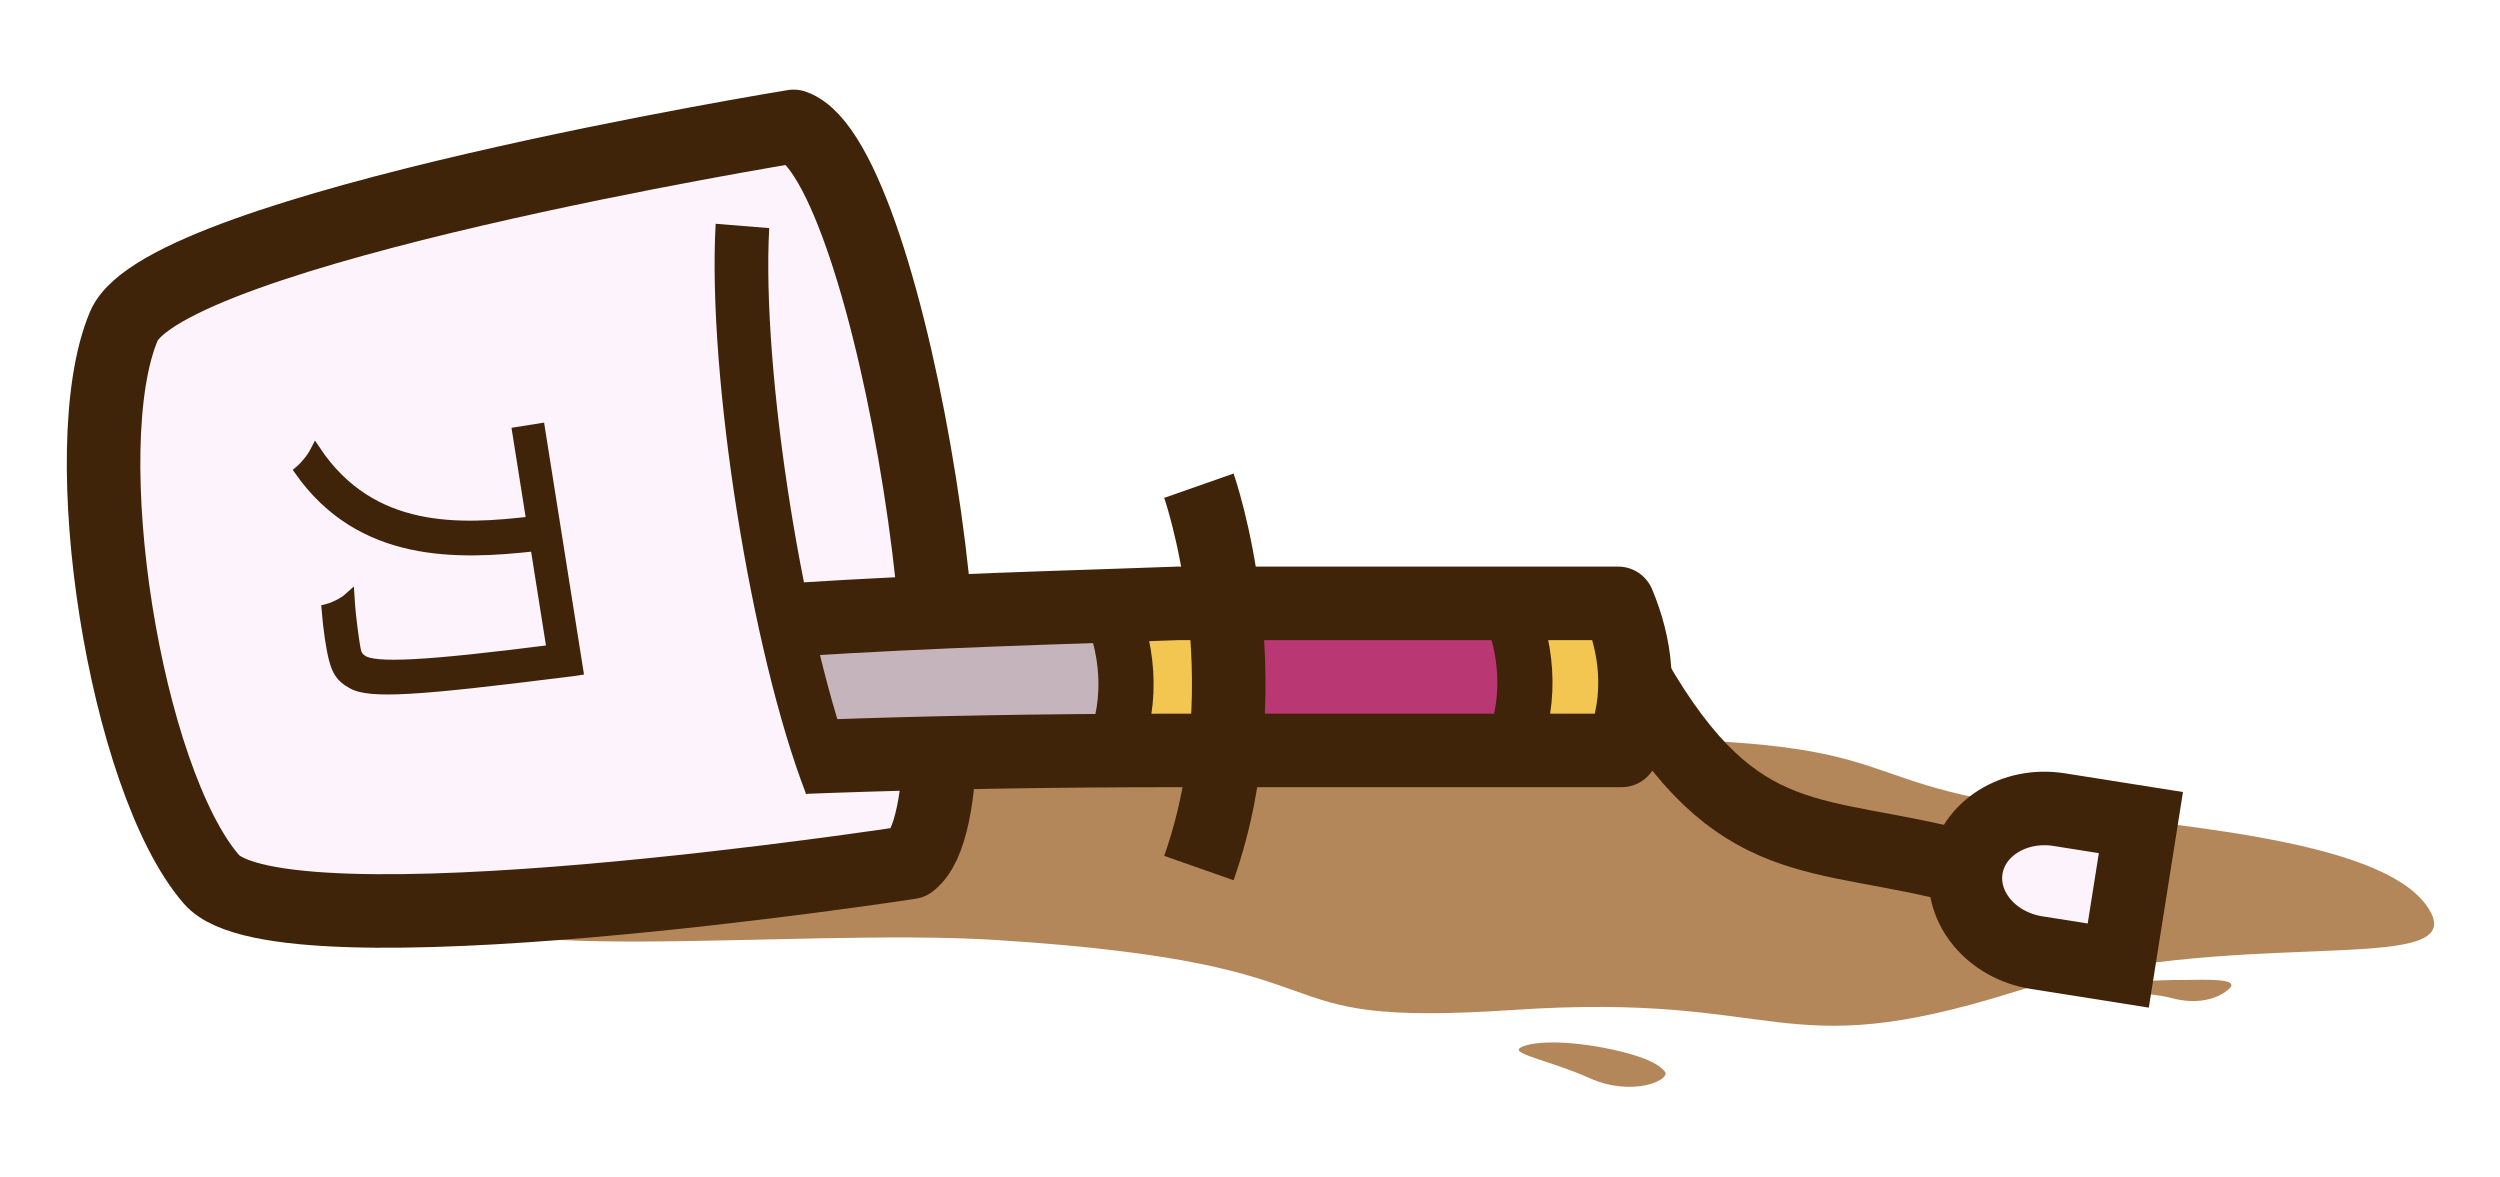
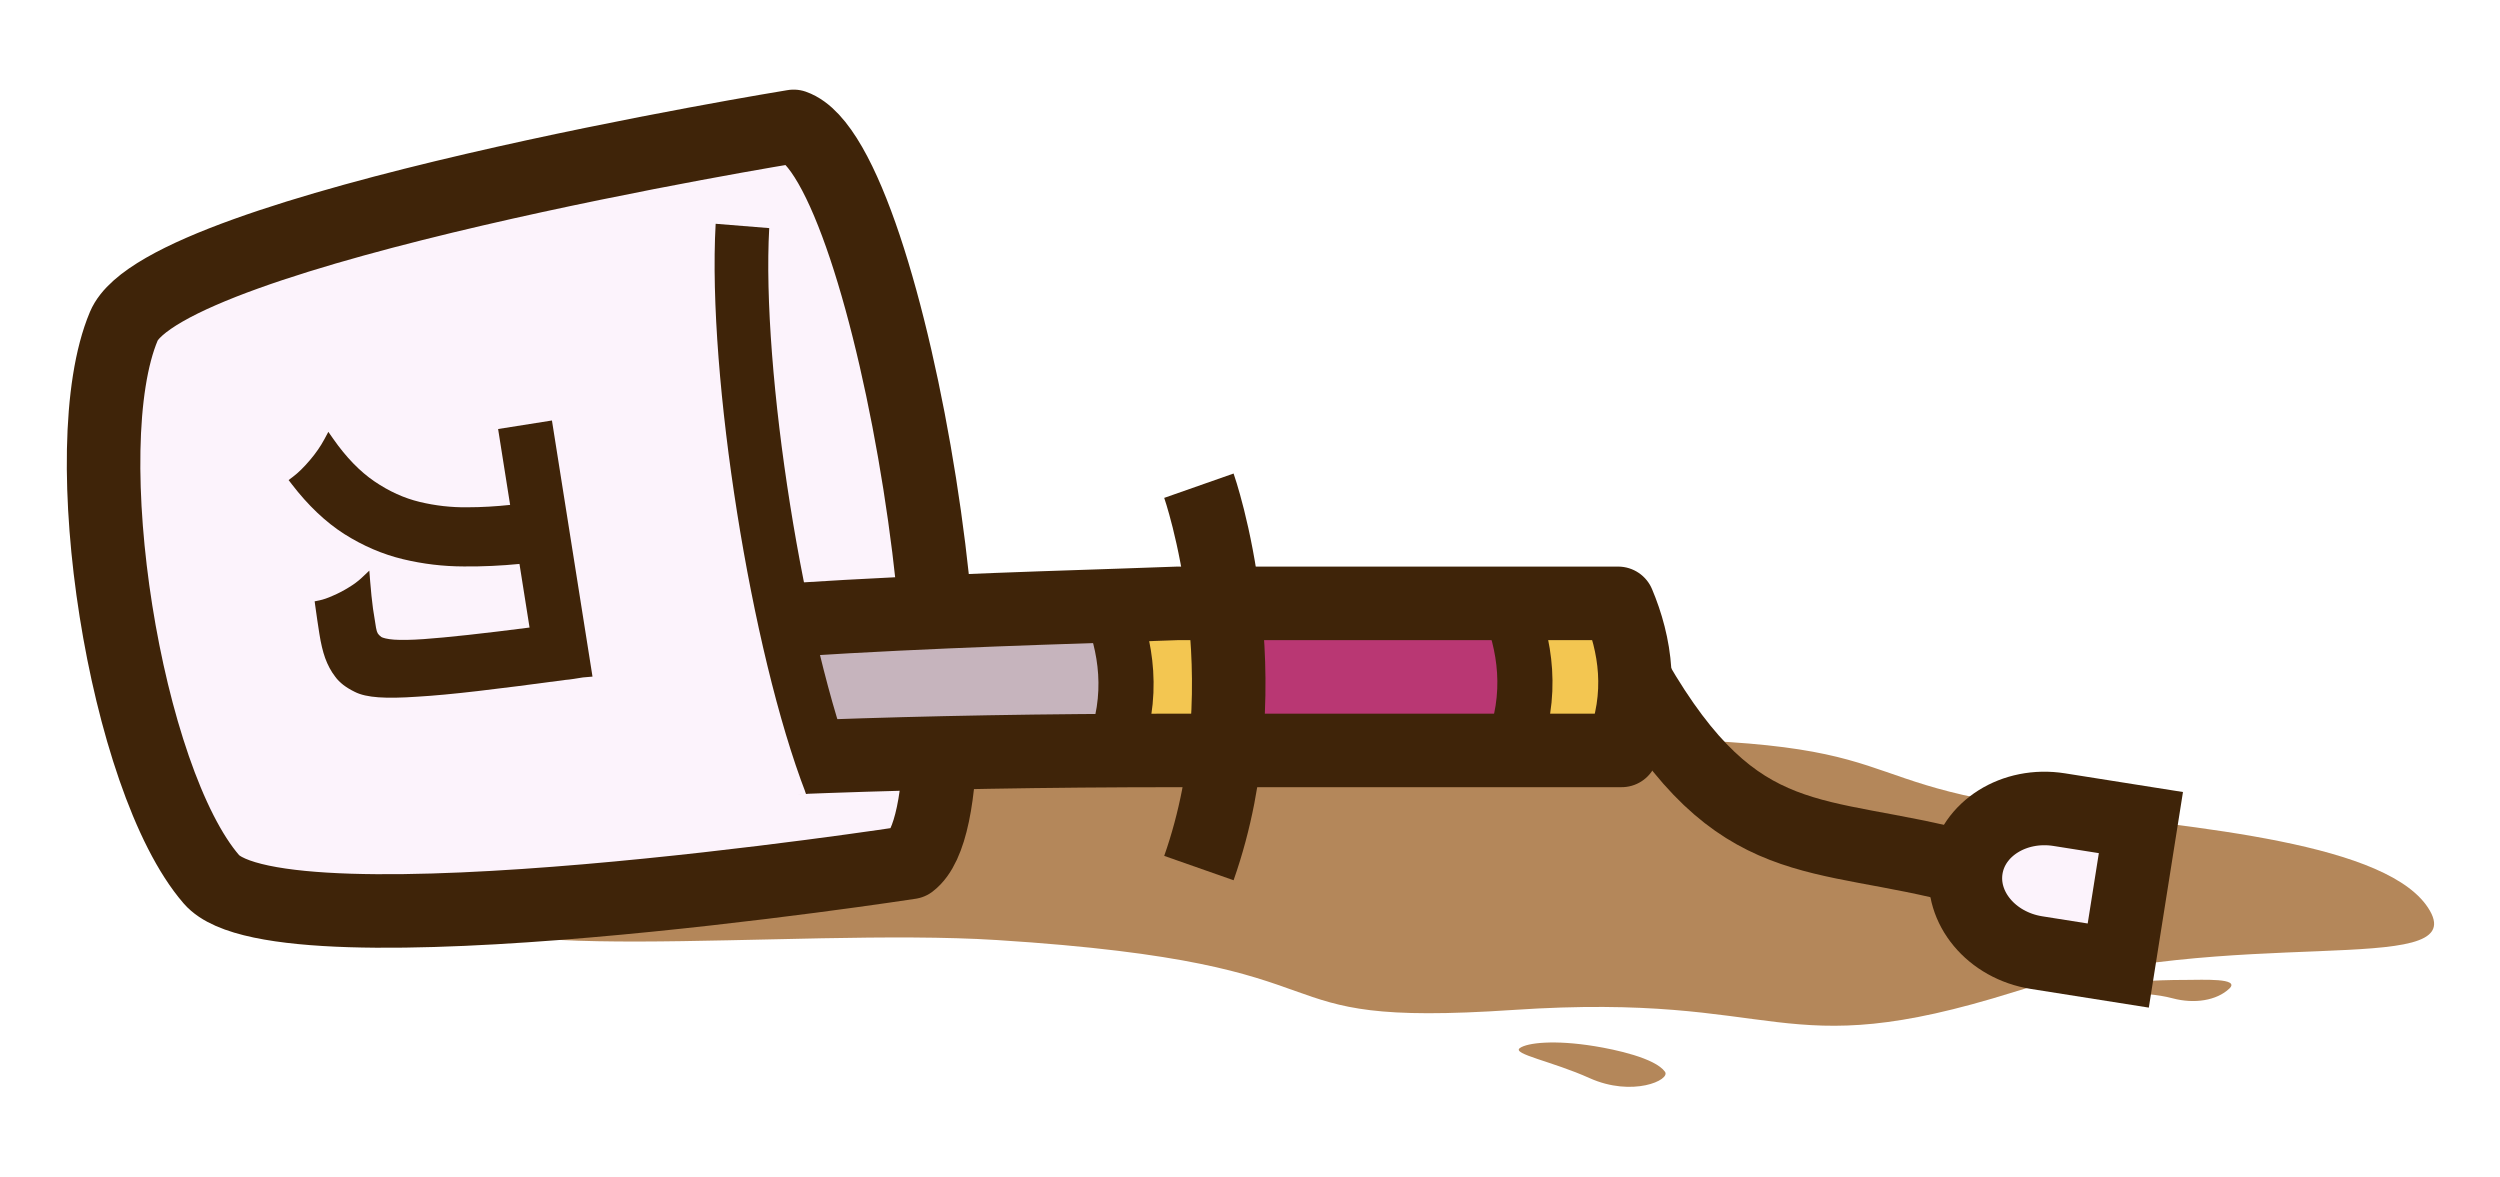
<svg xmlns="http://www.w3.org/2000/svg" width="1088" height="512" viewBox="0 0 1088 512" version="1.1" id="svg1" xml:space="preserve">
  <defs id="defs1" />
  <path id="path1" style="display:inline;fill:#b4875a;fill-opacity:1;stroke-width:2.5;stroke-linecap:round" d="m 643.084,322.114 c -166.689,4.181 -131.843,24.447 -258.801,6.378 -50.458,-7.181 -175.417,31.106 -186.731,62.225 -11.599,31.905 147.154,12.75 236.228,18.385 166.397,10.526 105.087,38.468 224.86,30.419 118.675,-7.975 114.23,24.653 217.789,-7.792 94.764,-29.689 197.914,-5.879 181.074,-35.355 -16.971,-29.705 -102.196,-36.298 -164.104,-43.841 -105.434,-12.846 -49.054,-35.468 -250.316,-30.419 z" />
  <path id="path2" style="fill:#b4875a;fill-opacity:1;stroke-width:2.5;stroke-linecap:round" d="m 693.984,455.299 c -17.443,-2.842 -29.286,-1.524 -32.557,0.83 -3.586,2.581 14.184,5.782 30.297,13.042 18.689,8.42 35.451,0.836 32.87,-2.75 -4.309,-5.986 -21.716,-9.674 -30.61,-11.123 z" />
  <path id="path2-8" style="fill:#b4875a;fill-opacity:1;stroke-width:2.5;stroke-linecap:round" d="m 951.348,426.459 c -14.125,0 -30.016,0.834 -32.294,3.775 -2.497,3.225 12.622,0.552 26.576,4.257 9.325,2.476 19.073,0.968 24.576,-4.257 4.937,-4.687 -11.657,-3.775 -18.859,-3.775 z" />
  <g id="layer2" style="display:inline">
    <g id="g14" style="display:inline" transform="translate(-182.6467,-65.24143)">
      <path id="path15" style="display:inline;fill:#fcf3fc;fill-opacity:1;stroke:#3f2409;stroke-width:32;stroke-linecap:round;stroke-linejoin:round;stroke-dasharray:none;stroke-opacity:1;paint-order:normal" d="m 528.047,120.243 c 0,0 -273.621,44.523 -291.519,86.966 -22.337,52.969 0.513,197.242 38.126,240.718 30.138,34.835 304.125,-7.374 304.125,-7.374 35.865,-27.28 -7.947,-305.362 -50.732,-320.31 z" />
      <g id="g8" style="display:inline" transform="rotate(99,574.1358,437.7525)">
        <path style="display:inline;fill:none;stroke:#3f2409;stroke-width:32;stroke-linecap:round;stroke-linejoin:round;paint-order:stroke fill markers" d="M 448.107,133.666 C 517.837,77.2 499.718,45.605 506.778,-21.558" id="path10" />
        <path style="display:inline;fill:#c6b4bd;fill-opacity:1;stroke-width:18;stroke-linecap:square;paint-order:normal" d="m 451.71,363.262 63.214,-10.012 64.468,306.456 -71.678,-84.341 z" id="path9" />
        <rect style="display:inline;fill:#f3c651;fill-opacity:1;stroke-width:18;stroke-linecap:square;paint-order:normal" id="rect1" width="215.735" height="64.002" x="207.944" y="-452.658" transform="rotate(81)" />
        <rect style="display:inline;fill:#b93773;fill-opacity:1;stroke-width:18;stroke-linecap:square;paint-order:normal" id="rect2" width="125.192" height="64.002" x="255.852" y="-452.658" transform="rotate(81)" />
        <path id="path19-1-7" style="display:inline;fill:none;fill-opacity:1;stroke:#3f2409;stroke-width:32;stroke-linecap:butt;stroke-linejoin:round;stroke-dasharray:none;stroke-opacity:1;paint-order:stroke fill markers" d="m 446.608,335.307 c 10.291,51.33 42.518,232.455 67.364,279.565 31.223,38.557 65.421,44.834 65.421,44.834 0,0 -32.473,-100.187 -69.661,-334.98 L 479.615,134.573 c -25.363,-5.914 -46.892,1.516 -62.978,11.505 z" />
        <path style="display:inline;fill:none;fill-opacity:1;stroke:#3f2409;stroke-width:32;stroke-linecap:butt;stroke-linejoin:round;stroke-dasharray:none;stroke-opacity:1;paint-order:stroke fill markers" d="M 558.964,308.259 C 472.215,292.42 394.607,334.291 394.607,334.291" id="path4" />
        <path id="path8" style="display:inline;fill:none;fill-opacity:1;stroke:#3f2409;stroke-width:24;stroke-linecap:butt;stroke-linejoin:round;stroke-dasharray:none;stroke-opacity:1;paint-order:stroke fill markers" d="m 487.109,181.891 c -25.363,-5.914 -46.892,1.516 -62.978,11.506" />
        <path id="path8-8" style="display:inline;fill:none;fill-opacity:1;stroke:#3f2409;stroke-width:24;stroke-linecap:butt;stroke-linejoin:round;stroke-dasharray:none;stroke-opacity:1;paint-order:stroke fill markers" d="m 514.924,353.251 c -25.363,-5.914 -46.892,1.516 -62.978,11.506" />
        <path id="rect14" style="display:inline;fill:#fcf3fc;fill-opacity:1;stroke:#3f2409;stroke-width:32;stroke-linecap:round;stroke-linejoin:miter;stroke-dasharray:none;stroke-opacity:1;paint-order:normal" d="m 506.778,-21.558 c 17.397,-10e-6 31.5,-16.118 31.5,-36 l 2e-5,-36 -63,1e-5 -1e-5,36 c 1e-5,19.882 14.103,36 31.5,36 z" />
      </g>
      <g id="g3" style="display:inline;stroke-width:1.047" transform="matrix(0.1537335,0.9706354,-0.9164813,0.1451564,663.4698,8.250499)">
        <path id="path6" style="display:inline;opacity:1;fill:#fcf3fc;fill-opacity:1;stroke:none;stroke-width:32.545;stroke-linecap:butt;stroke-dasharray:none;stroke-opacity:1;paint-order:stroke fill markers" d="M 128.197,205.172 131,381.838 257.377,468.003 380.57,401.918 383.799,205.123 257.377,203.293 Z" transform="matrix(1,0,0,1.060182,0,-11.20988)" />
        <path id="path15-1-7" style="display:inline;fill:none;fill-opacity:1;stroke:#3f2409;stroke-width:25.133;stroke-linecap:butt;stroke-linejoin:round;stroke-dasharray:none;stroke-opacity:1;paint-order:stroke markers fill" d="m 131,194.06 c 63.932,14.63 186.078,14.562 250,-0.053" />
      </g>
-       <text xml:space="preserve" style="font-style:normal;font-variant:normal;font-weight:normal;font-stretch:normal;font-size:129.788px;font-family:'Mochiy Pop One';-inkscape-font-specification:'Mochiy Pop One, Normal';font-variant-ligatures:normal;font-variant-caps:normal;font-variant-numeric:normal;font-variant-east-asian:normal;text-align:start;writing-mode:lr-tb;direction:ltr;text-anchor:start;display:inline;fill:#3f2409;fill-opacity:1;stroke:#3f2409;stroke-width:4.5;stroke-linecap:round;stroke-linejoin:miter;stroke-dasharray:none;stroke-opacity:1;paint-order:normal" x="302.965" y="-277.728" id="text4" transform="matrix(0.1563538,0.987179,-0.988198,0.1565152,0,0)">
-         <tspan id="tspan4" x="302.965" y="-277.728" style="stroke-width:4.5">刀</tspan>
-       </text>
+       <path id="path11" style="-inkscape-font-specification:'Mochiy Pop One, Normal';fill:#3f2409;stroke-linecap:round" d="m 422.852,248.236 -23.43,3.711 5.23,33.027 c -6.126,0.654 -12.325,1.037 -18.629,1.037 h -0.014 l -0.014,0.002 c -6.988,0.083 -13.892,-0.698 -20.73,-2.346 -6.733,-1.622 -13.276,-4.583 -19.658,-8.922 -6.301,-4.283 -12.302,-10.449 -17.963,-18.555 l -2.102,-3.006 -1.732,3.232 c -1.606,2.998 -3.686,6.016 -6.256,9.047 l -0.002,0.002 h -0.002 c -2.651,3.14 -5.162,5.584 -7.488,7.334 l -1.816,1.365 1.383,1.801 c 7.083,9.221 14.694,16.467 22.855,21.688 l 0.008,0.004 0.006,0.002 c 8.176,5.159 16.685,8.815 25.502,10.934 8.734,2.099 17.577,3.153 26.52,3.166 8.211,0.077 16.268,-0.321 24.203,-1.092 l 4.385,27.68 c -20.162,2.592 -35.767,4.311 -46.16,5.041 -5.355,0.372 -9.635,0.441 -12.768,0.23 -3.116,-0.209 -5.105,-0.842 -5.572,-1.158 -0.79,-0.578 -1.295,-1.129 -1.57,-1.59 -0.265,-0.445 -0.563,-1.27 -0.75,-2.451 l -1.311,-8.275 c -0.476,-3.552 -0.889,-7.518 -1.234,-11.895 l -0.369,-4.676 -3.418,3.217 c -1.535,1.444 -3.443,2.858 -5.73,4.221 l -0.012,0.008 -0.012,0.008 c -2.231,1.365 -4.44,2.509 -6.629,3.439 l -0.027,0.01 -0.023,0.012 c -2.26,1.026 -4.236,1.698 -5.881,2.035 l -2.062,0.424 0.285,2.084 c 0.552,4.044 1.147,8.081 1.785,12.111 0.651,4.109 1.464,7.562 2.477,10.402 l 0.004,0.01 v 0.008 c 1.143,3.139 2.606,5.871 4.404,8.18 1.87,2.604 4.719,4.74 8.432,6.561 2.638,1.365 6.067,2.091 10.398,2.406 4.344,0.316 9.977,0.216 16.975,-0.273 7.012,-0.404 15.758,-1.222 26.275,-2.449 10.508,-1.226 23.225,-2.844 38.148,-4.857 0.972,-0.062 2.137,-0.206 3.574,-0.434 l 4.023,-0.637 4.145,-0.359 z" />
    </g>
  </g>
</svg>
